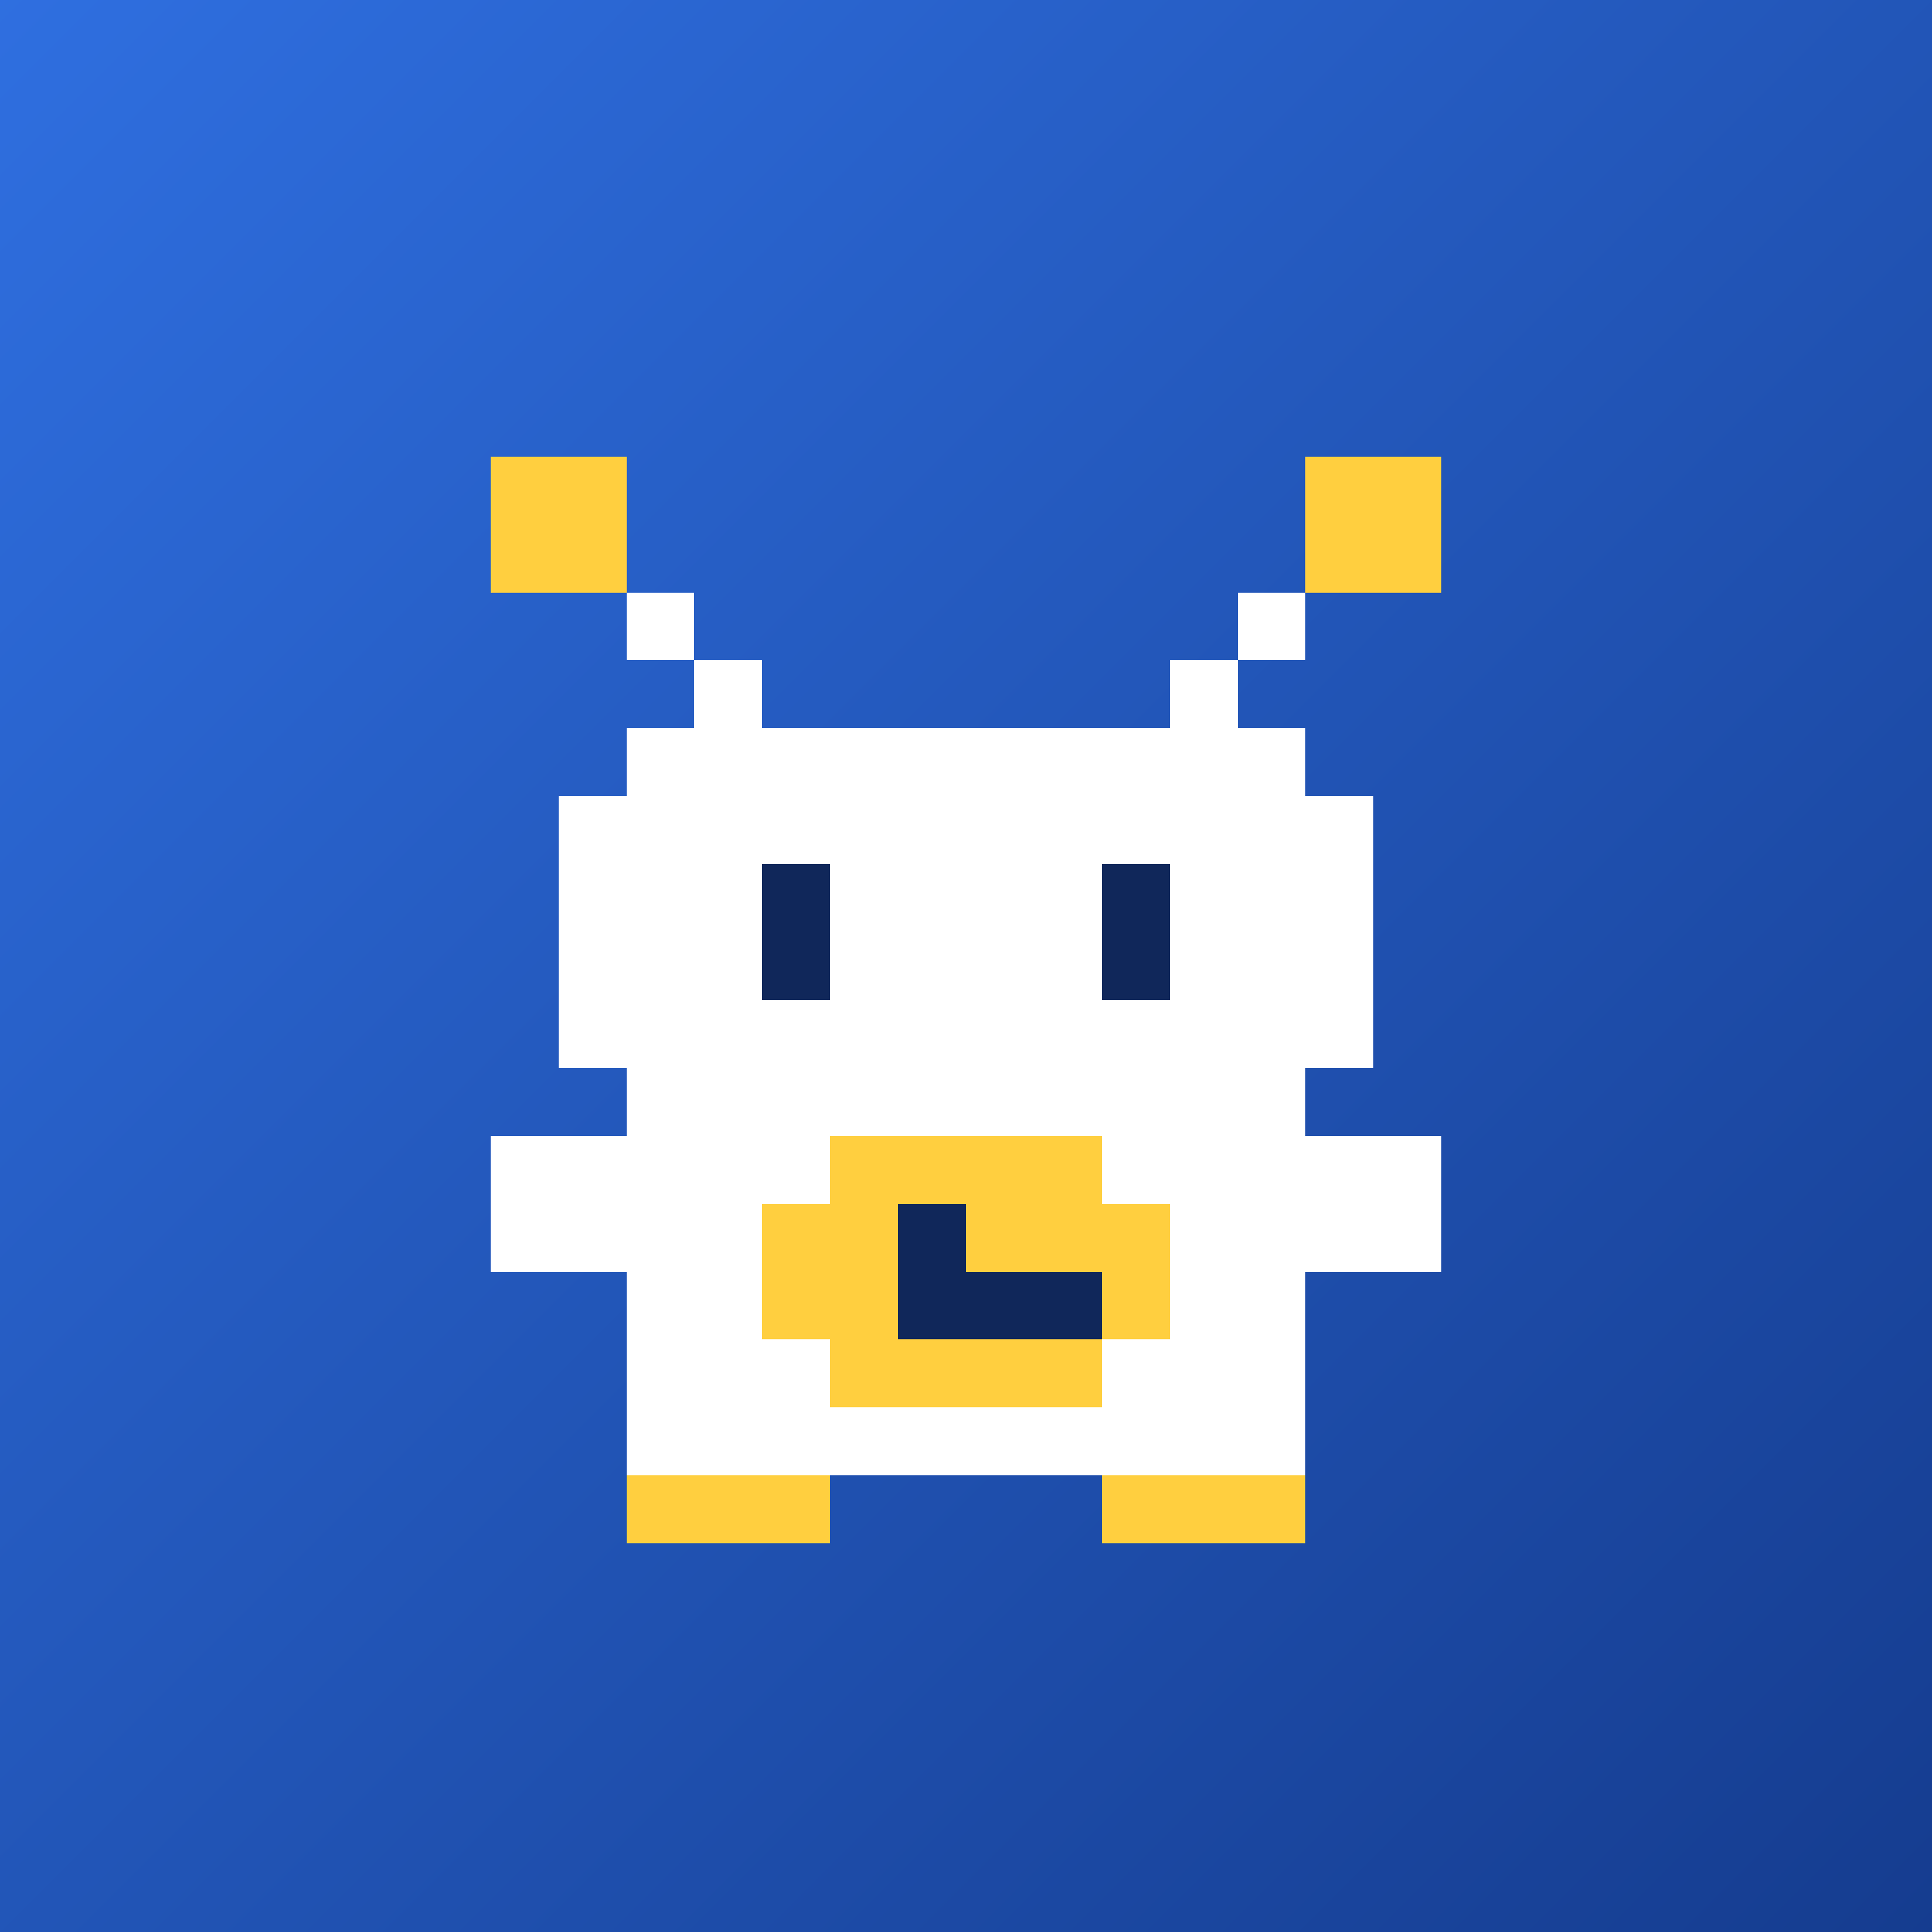
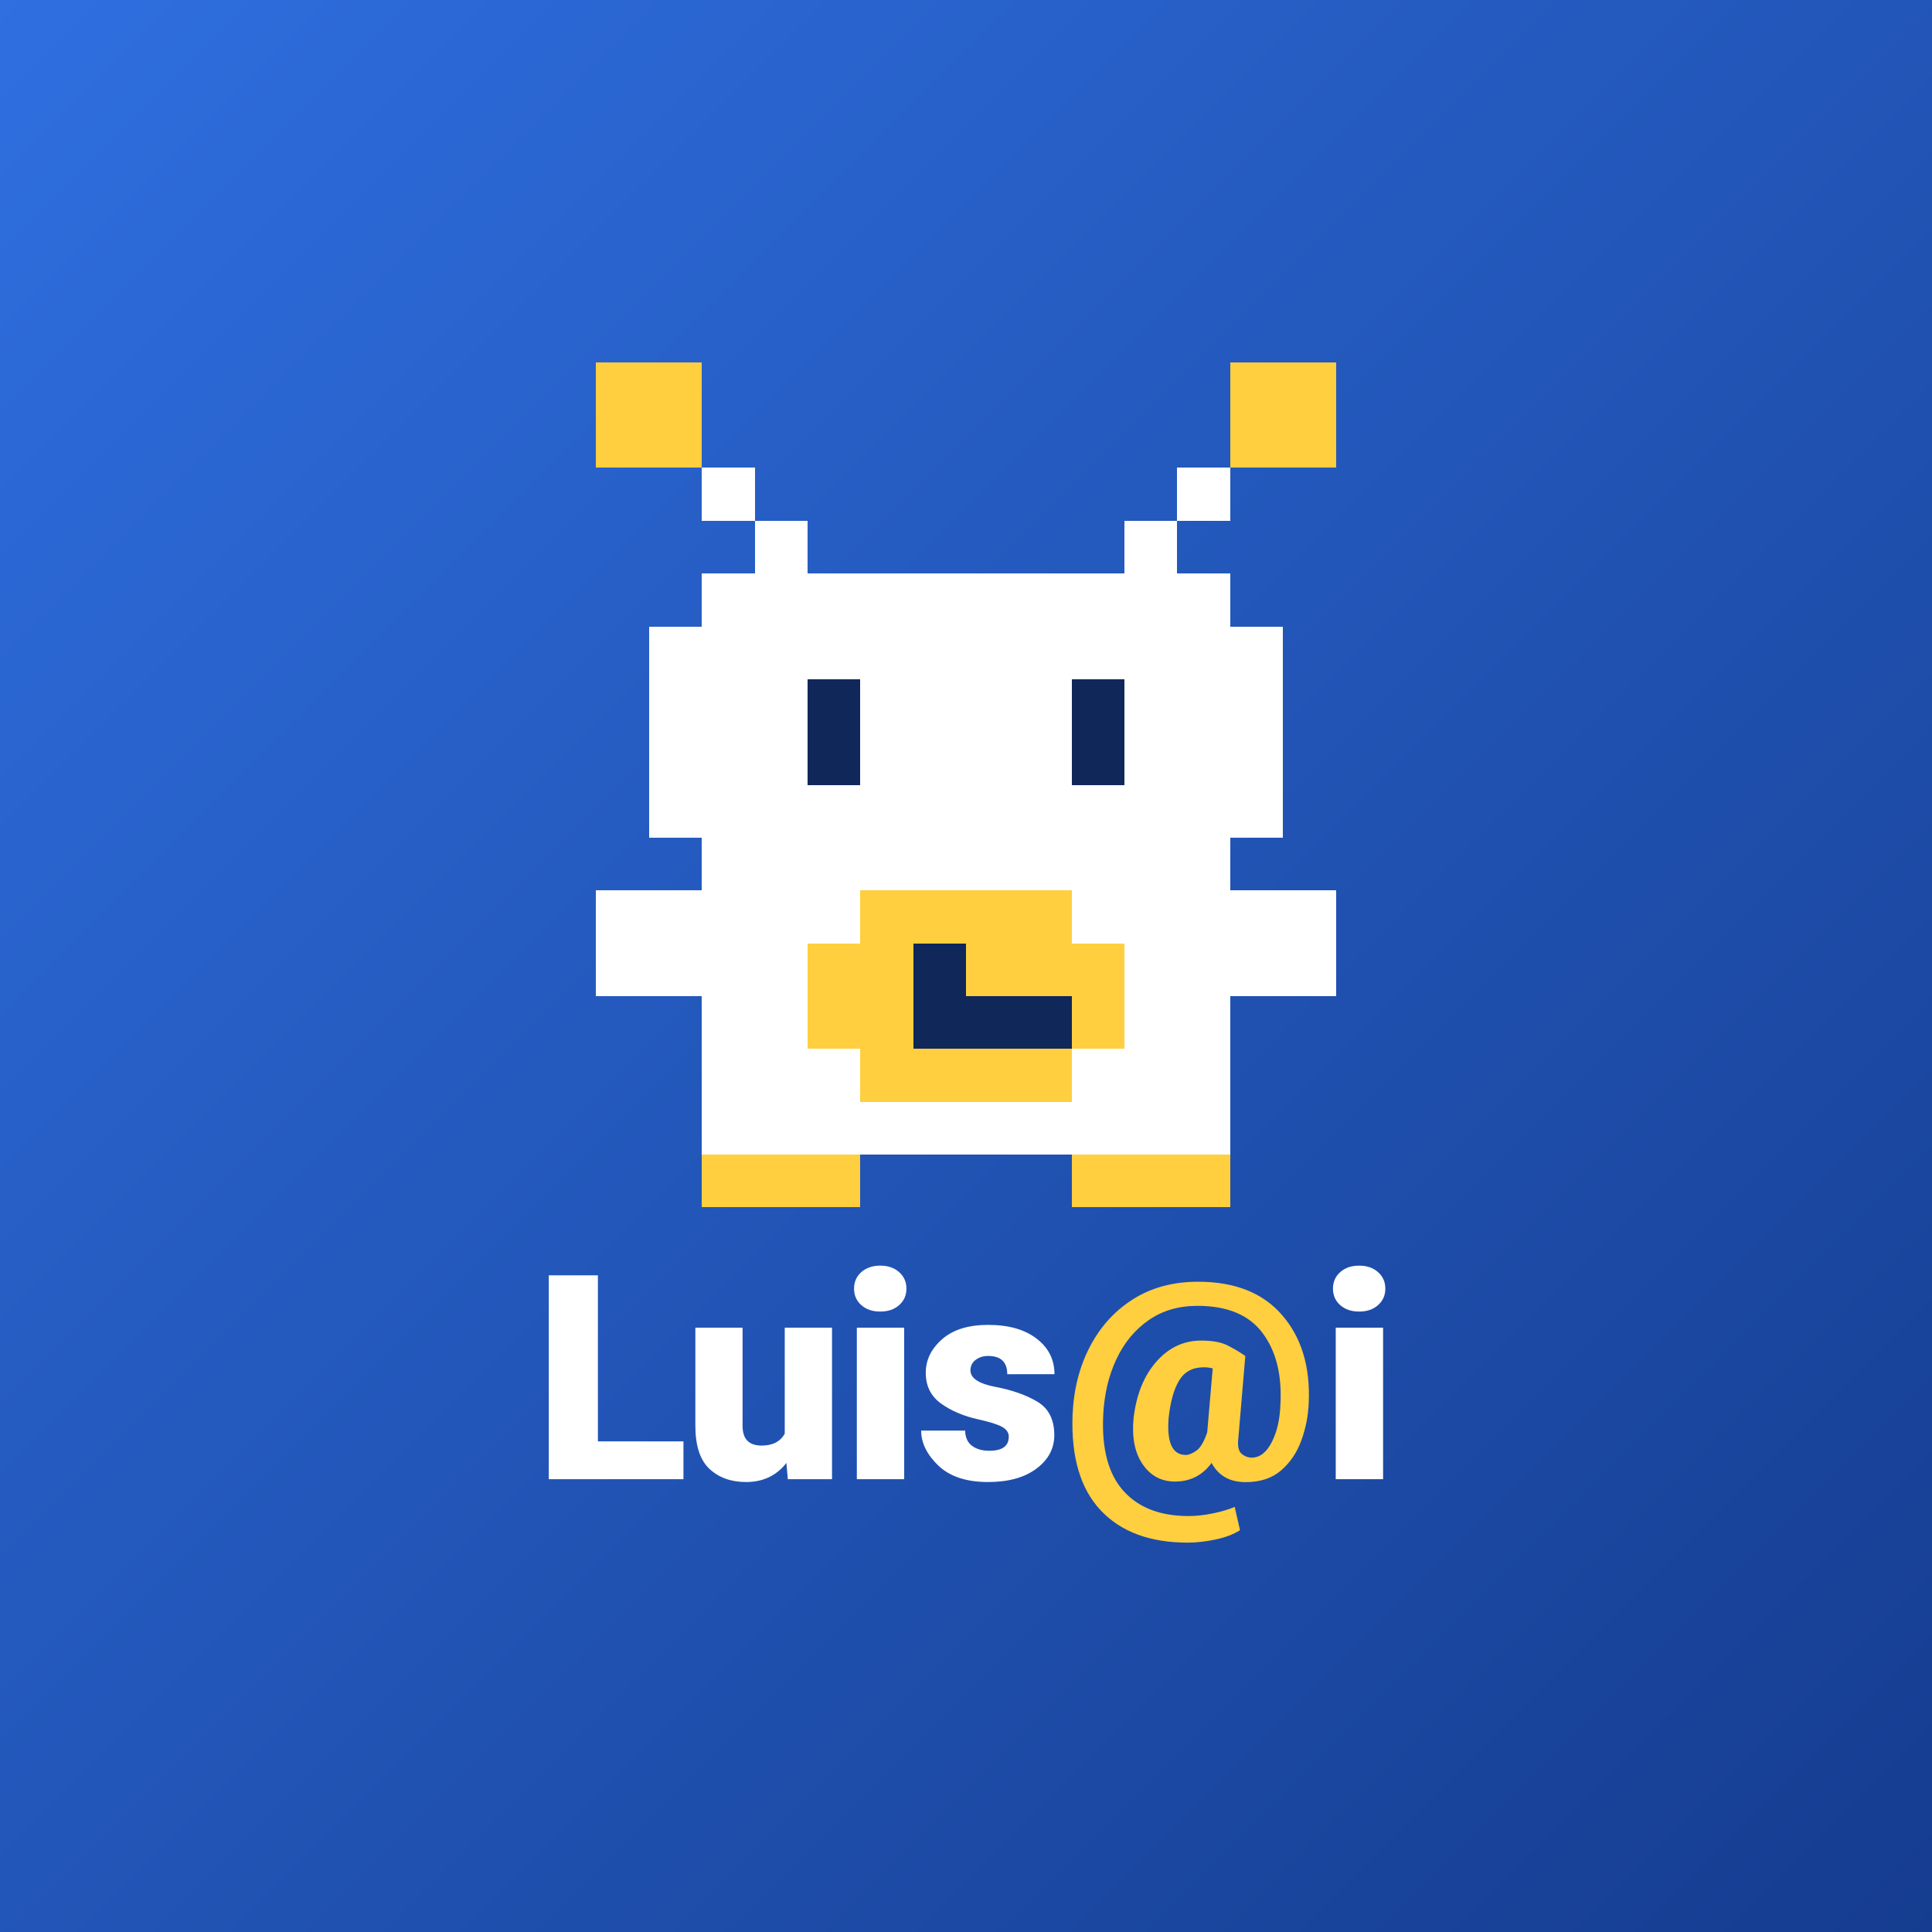
<svg xmlns="http://www.w3.org/2000/svg" viewBox="0 0 512 512" shape-rendering="crispEdges">
  <defs>
    <linearGradient id="sfondo" x1="0" y1="0" x2="1" y2="1">
      <stop offset="0" stop-color="#2f6fe0" />
      <stop offset="1" stop-color="#153c8f" />
    </linearGradient>
  </defs>
  <rect width="512" height="512" fill="url(#sfondo)" />
-   <g transform="translate(112 121) scale(18)">
+   <g transform="translate(144 96) scale(14)">
    <rect x="3" y="2" width="1" height="1" fill="#ffffff" />
    <rect x="12" y="2" width="1" height="1" fill="#ffffff" />
    <rect x="4" y="3" width="1" height="1" fill="#ffffff" />
    <rect x="11" y="3" width="1" height="1" fill="#ffffff" />
    <rect x="1" y="0" width="2" height="2" fill="#ffcf3f" />
    <rect x="13" y="0" width="2" height="2" fill="#ffcf3f" />
    <rect x="3" y="4" width="10" height="1" fill="#ffffff" />
    <rect x="2" y="5" width="12" height="4" fill="#ffffff" />
    <rect x="3" y="9" width="10" height="1" fill="#ffffff" />
    <rect x="1" y="10" width="14" height="2" fill="#ffffff" />
    <rect x="3" y="12" width="10" height="3" fill="#ffffff" />
    <rect x="5" y="6" width="1" height="2" fill="#10275a" />
    <rect x="10" y="6" width="1" height="2" fill="#10275a" />
    <rect x="6" y="10" width="4" height="1" fill="#ffcf3f" />
    <rect x="5" y="11" width="6" height="2" fill="#ffcf3f" />
    <rect x="6" y="13" width="4" height="1" fill="#ffcf3f" />
    <rect x="7" y="11" width="1" height="1" fill="#10275a" />
    <rect x="7" y="12" width="3" height="1" fill="#10275a" />
    <rect x="3" y="15" width="3" height="1" fill="#ffcf3f" />
    <rect x="10" y="15" width="3" height="1" fill="#ffcf3f" />
  </g>
+   <text x="256" y="392" text-anchor="middle" font-family="'Segoe UI', Roboto, 'Helvetica Neue', Arial, sans-serif" font-size="76" font-weight="800" fill="#ffffff" letter-spacing="-1">Luis<tspan fill="#ffcf3f">@</tspan>i</text>
</svg>
